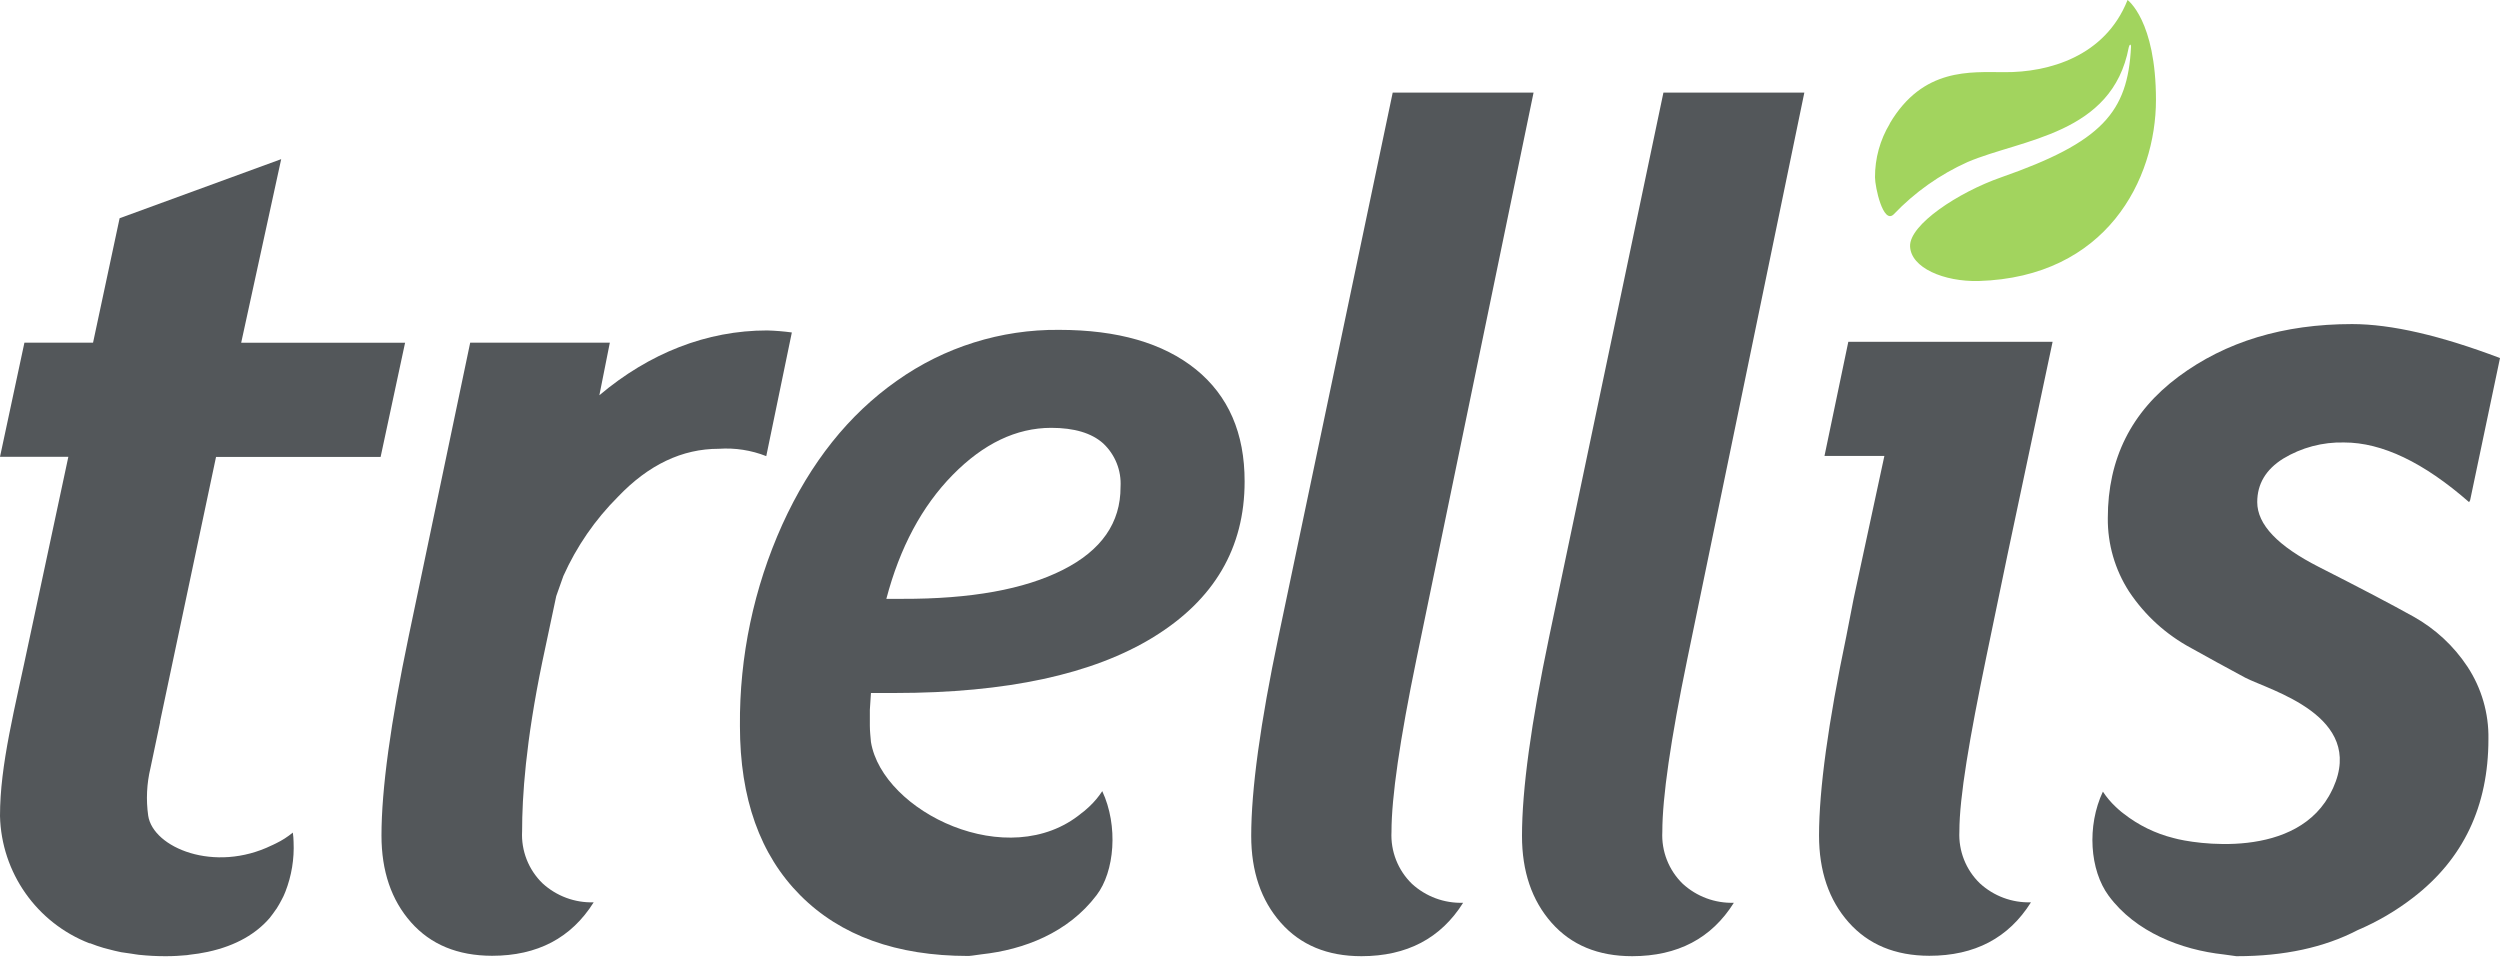
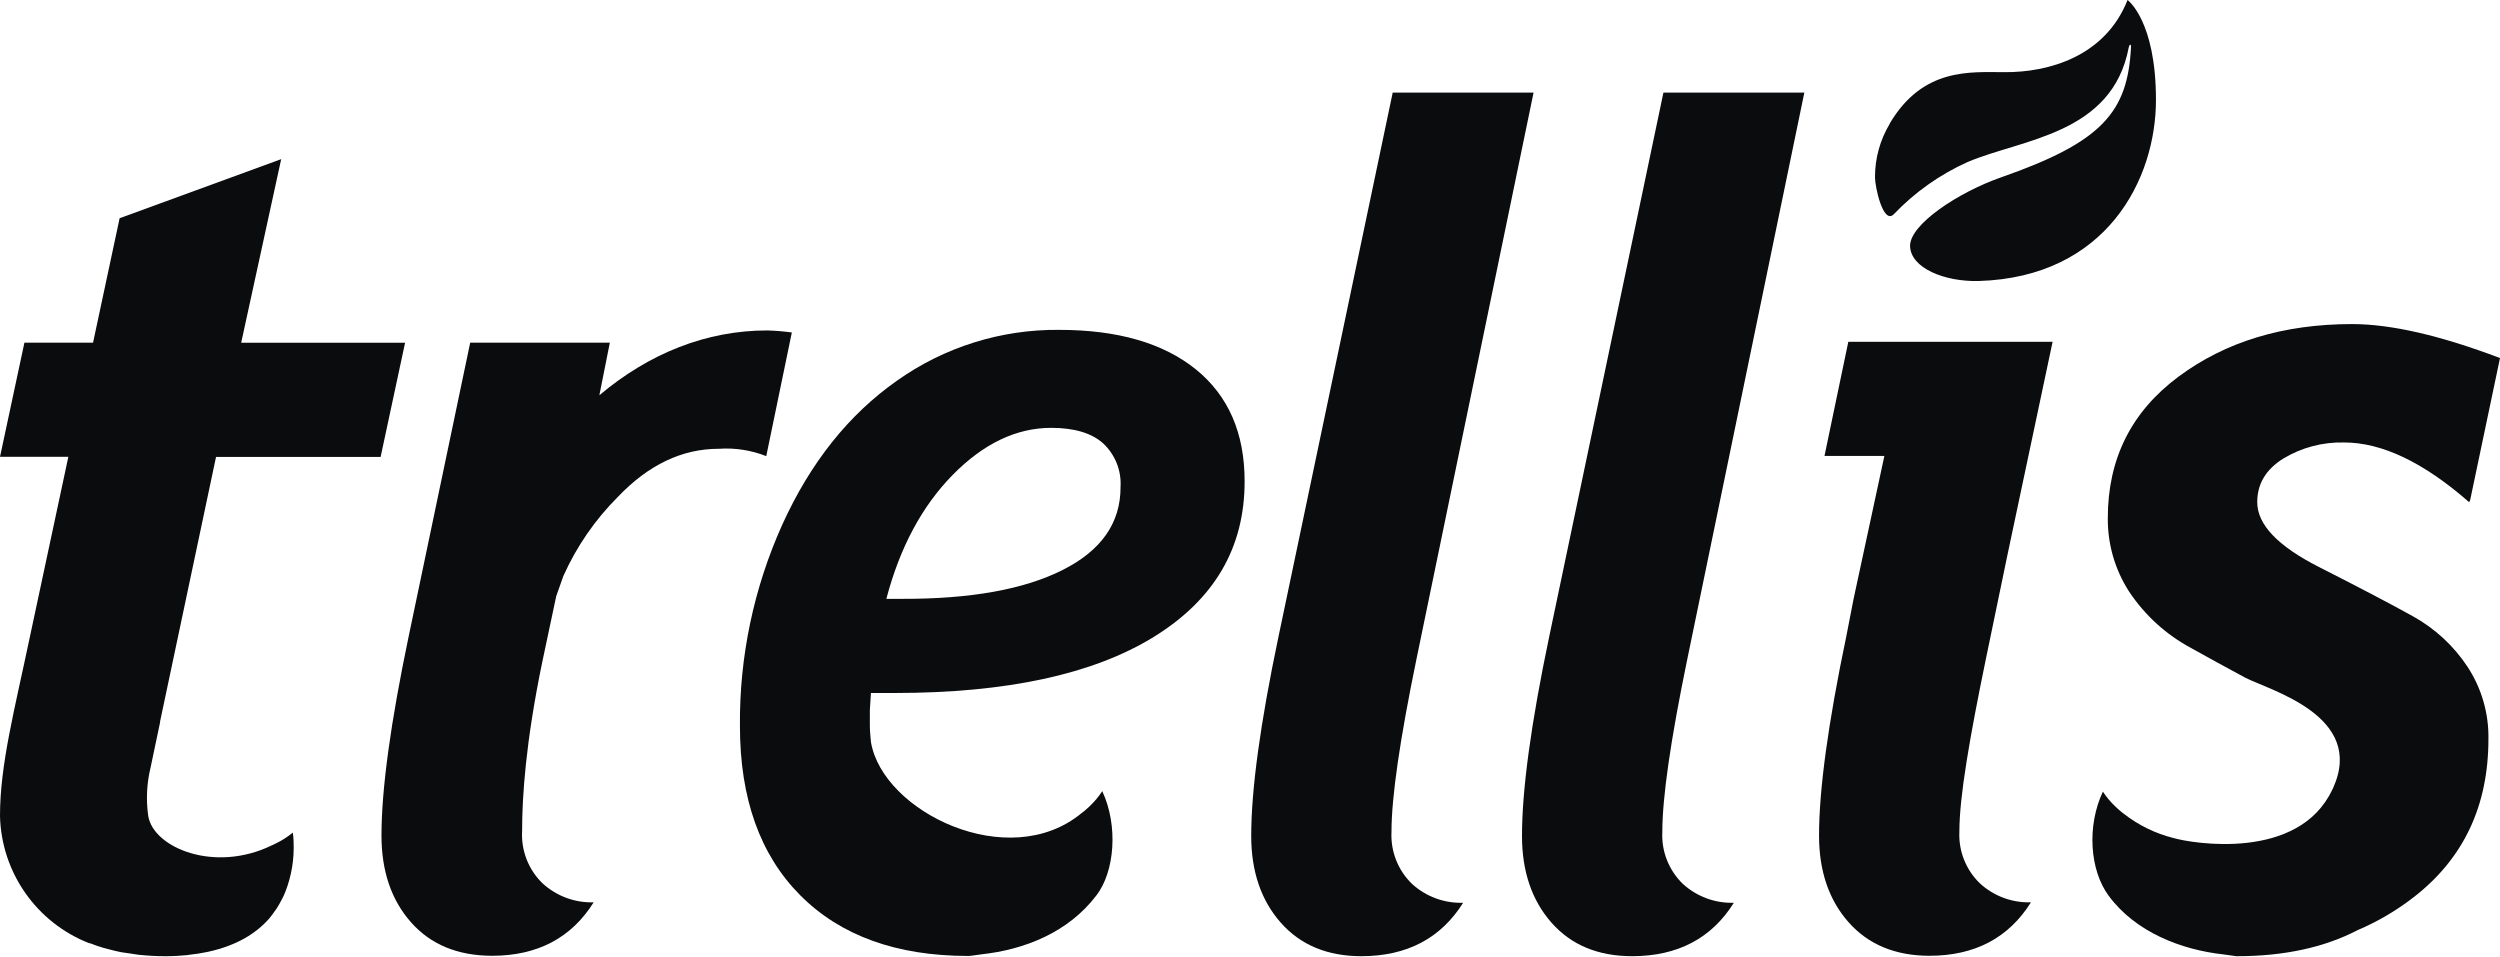
- <svg xmlns="http://www.w3.org/2000/svg" viewBox="0 0 432 165.25">
+ <svg xmlns="http://www.w3.org/2000/svg" viewBox="0 0 432 165.25" fill="none">
  <defs>
    <style>
            .cls-1 {
-             fill: #53575a;
+             fill: #0B0C0E;
            }

            .cls-2 {
-             fill: #a2d45e;
+             fill: #0B0C0E;
            }
        </style>
  </defs>
  <g id="Layer_2" data-name="Layer 2">
    <g id="Layer_1-2" data-name="Layer 1">
      <path class="cls-1" d="M252.83,156q-5.79,9.22-17.57,9.23-8.83,0-13.94-5.79t-5.11-15q0-12,4.72-34.46L240.66,16H265l-20.23,97.87q-4.32,20.93-4.32,29.85a11.69,11.69,0,0,0,3.53,9A12.49,12.49,0,0,0,252.83,156Z" />
      <path class="cls-1" d="M299.61,156q-5.78,9.22-17.56,9.23-8.85,0-13.95-5.79t-5.1-15q0-12,4.71-34.46L287.44,16h24.35l-20.22,97.87q-4.32,20.93-4.32,29.85a11.69,11.69,0,0,0,3.53,9A12.5,12.5,0,0,0,299.61,156Z" />
      <path class="cls-1" d="M338.58,143.69c0-6,1.77-16.22,4.65-30.16l3.66-17.65h0l7.8-36.82h-35.3l-4.12,19.73h10.35l-5.31,24.65-1.26,6.47q-4.71,22.5-4.72,34.46,0,9.23,5.11,15t13.94,5.79q11.78,0,17.57-9.24a12.46,12.46,0,0,1-8.83-3.28A11.66,11.66,0,0,1,338.58,143.69Z" />
      <path class="cls-1" d="M206.65,63.83Q198.19,57,183,57a47.62,47.62,0,0,0-28,8.78q-12.51,8.78-19.82,24.87a83,83,0,0,0-7.32,34.79q0,18.8,10.43,29.27t29,10.48h.12v0c.18,0,.67-.07,2.17-.28,7.39-.8,15-3.75,19.89-10.2,3.14-4.08,3.8-12,1-18a14.39,14.39,0,0,1-2.21,2.64c-.17.17-.35.31-.51.46a8.42,8.42,0,0,1-.87.71c-12.59,10.4-34.37-.23-36.38-12.3-.07-.92-.19-1.81-.19-2.81v-2.74l.19-2.92h4.06q29.07,0,44.79-9.68t15.72-26.86Q215.09,70.68,206.65,63.83Zm-23,34.65q-10,5.05-27.75,5h-2.74q3.5-13.31,11.47-21.42t17-8.13q6,0,9,2.69a9.52,9.52,0,0,1,3,7.51Q193.67,93.43,183.65,98.48Z" />
      <path class="cls-1" d="M41.68,59.21,48.59,27.5,20.67,37.71l-4.59,21.5H4.22L0,78.94H11.81L5.15,110.11C2.52,122.66,0,132.09,0,141A24.23,24.23,0,0,0,15.45,163h0l.13,0c.76.3,1.55.58,2.39.82l.74.19c.72.2,1.45.37,2.22.53.58.1,1.19.17,1.8.26.45.06.86.15,1.33.2h.06a42.31,42.31,0,0,0,4.34.23l.3,0c1.26,0,2.43-.08,3.54-.18l.45-.07a29.84,29.84,0,0,0,3.11-.49h0c5.1-1.09,8.5-3.27,10.73-5.85.39-.5.77-1,1.11-1.51l.08-.1a18.49,18.49,0,0,0,.92-1.61c.1-.2.21-.39.3-.59a6.66,6.66,0,0,0,.31-.73,21,21,0,0,0,1.42-8.63c0-.53-.06-1.06-.13-1.6a14.35,14.35,0,0,1-2.9,1.86c-.21.12-.42.2-.62.3l-.12.05c-9.9,4.83-20.5.4-21.35-5.12a22,22,0,0,1,.39-8.24l1.66-7.89,0-.15v0l9.67-45.72H65.77L70,59.22H41.68Z" />
      <path class="cls-1" d="M132.57,57.1c-10.45,0-20.37,3.92-29,11.2l1.81-9.09H81.25l-10.62,50.7q-4.71,22.5-4.71,34.46,0,9.23,5.1,15t14,5.79q11.77,0,17.57-9.24a12.5,12.5,0,0,1-8.84-3.28,11.67,11.67,0,0,1-3.53-9c0-6,.61-15.35,3.49-29.28L96.12,103l1.23-3.47a45.82,45.82,0,0,1,9.44-13.69q7.92-8.3,17.43-8.29a18.79,18.79,0,0,1,8.19,1.27l4.42-21.37A40,40,0,0,0,132.57,57.1Z" />
      <path class="cls-1" d="M417.05,106.55q-5.71-3.18-16.35-8.58c-7.1-3.61-10.65-7.33-10.65-11.2q0-4.71,4.47-7.51a19.39,19.39,0,0,1,10.55-2.8q9.81,0,21.59,10.31l.18-.34L432,61.87C421.78,58,413.24,56,406.44,56q-17.78,0-30,9.09T364.23,89.52a23,23,0,0,0,3.68,12.71A29.75,29.75,0,0,0,378.66,112c2.84,1.6,6,3.31,9.33,5.11,4.27,2.19,20.81,6.6,15.17,19.06l-.15.3c-5.83,12.37-24.16,9.28-27.4,8.35a23,23,0,0,1-8.64-4.22c-.3-.21-.58-.46-.87-.71s-.34-.3-.51-.47a14.38,14.38,0,0,1-2.21-2.63c-2.8,5.95-2.27,13.58,1,18,4.62,6.26,12.51,9.34,19.89,10.14l2.17.3h.12q12.17,0,20.83-4.5A43.67,43.67,0,0,0,417,155.1q13-10,13-27.39a22.06,22.06,0,0,0-3.63-12.52A26.88,26.88,0,0,0,417.05,106.55Z" />
      <path class="cls-2" d="M367.64,0C363.78,9.77,354,12.53,346.36,12.47c-5.87,0-14.06-.83-19.8,8.85l0,.05h0l0,0A17.8,17.8,0,0,0,324,30.64c0,1.66,1.4,8.18,3.23,6.4A40.61,40.61,0,0,1,340,28c9.39-4,25-4.73,27.85-19.82.1-.5.4-.68.39-.1-.55,11.33-5,16.47-22.46,22.57-7.41,2.59-15.85,8.18-15.72,11.91s5.87,6.14,11.83,6C364,47.9,372.55,31,372.55,17.26S367.64,0,367.64,0Z" />
    </g>
  </g>
</svg>
